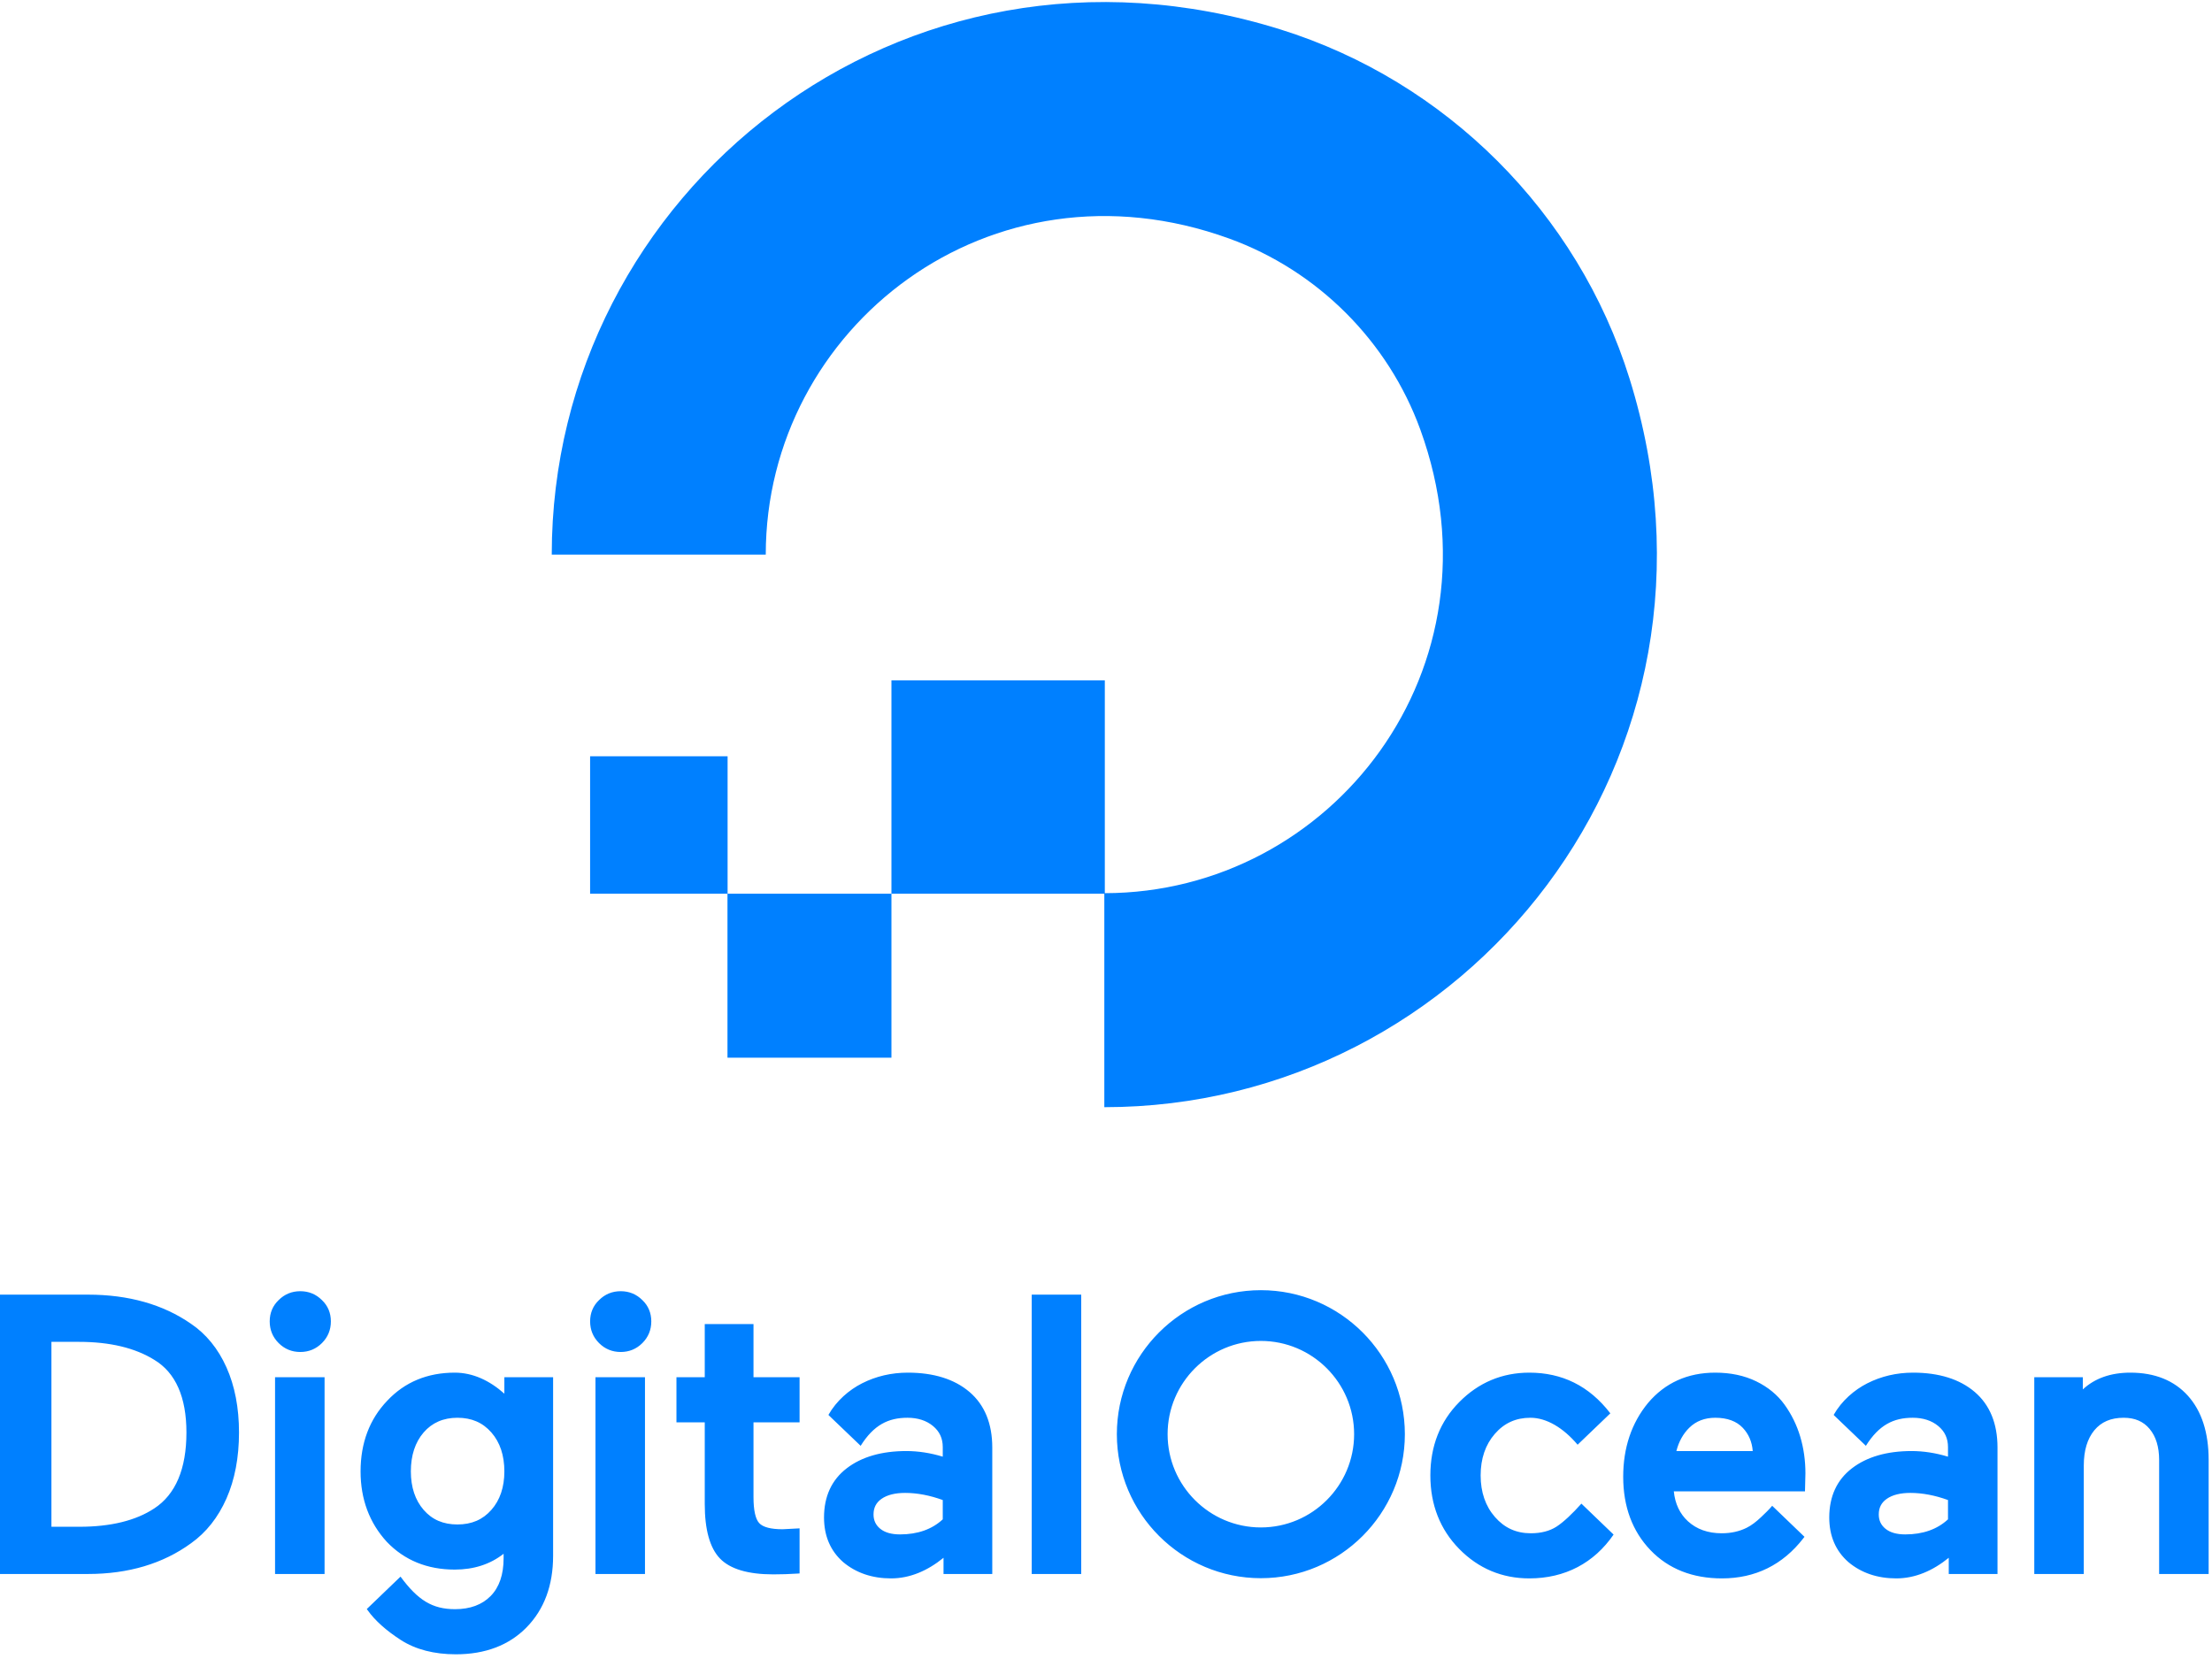
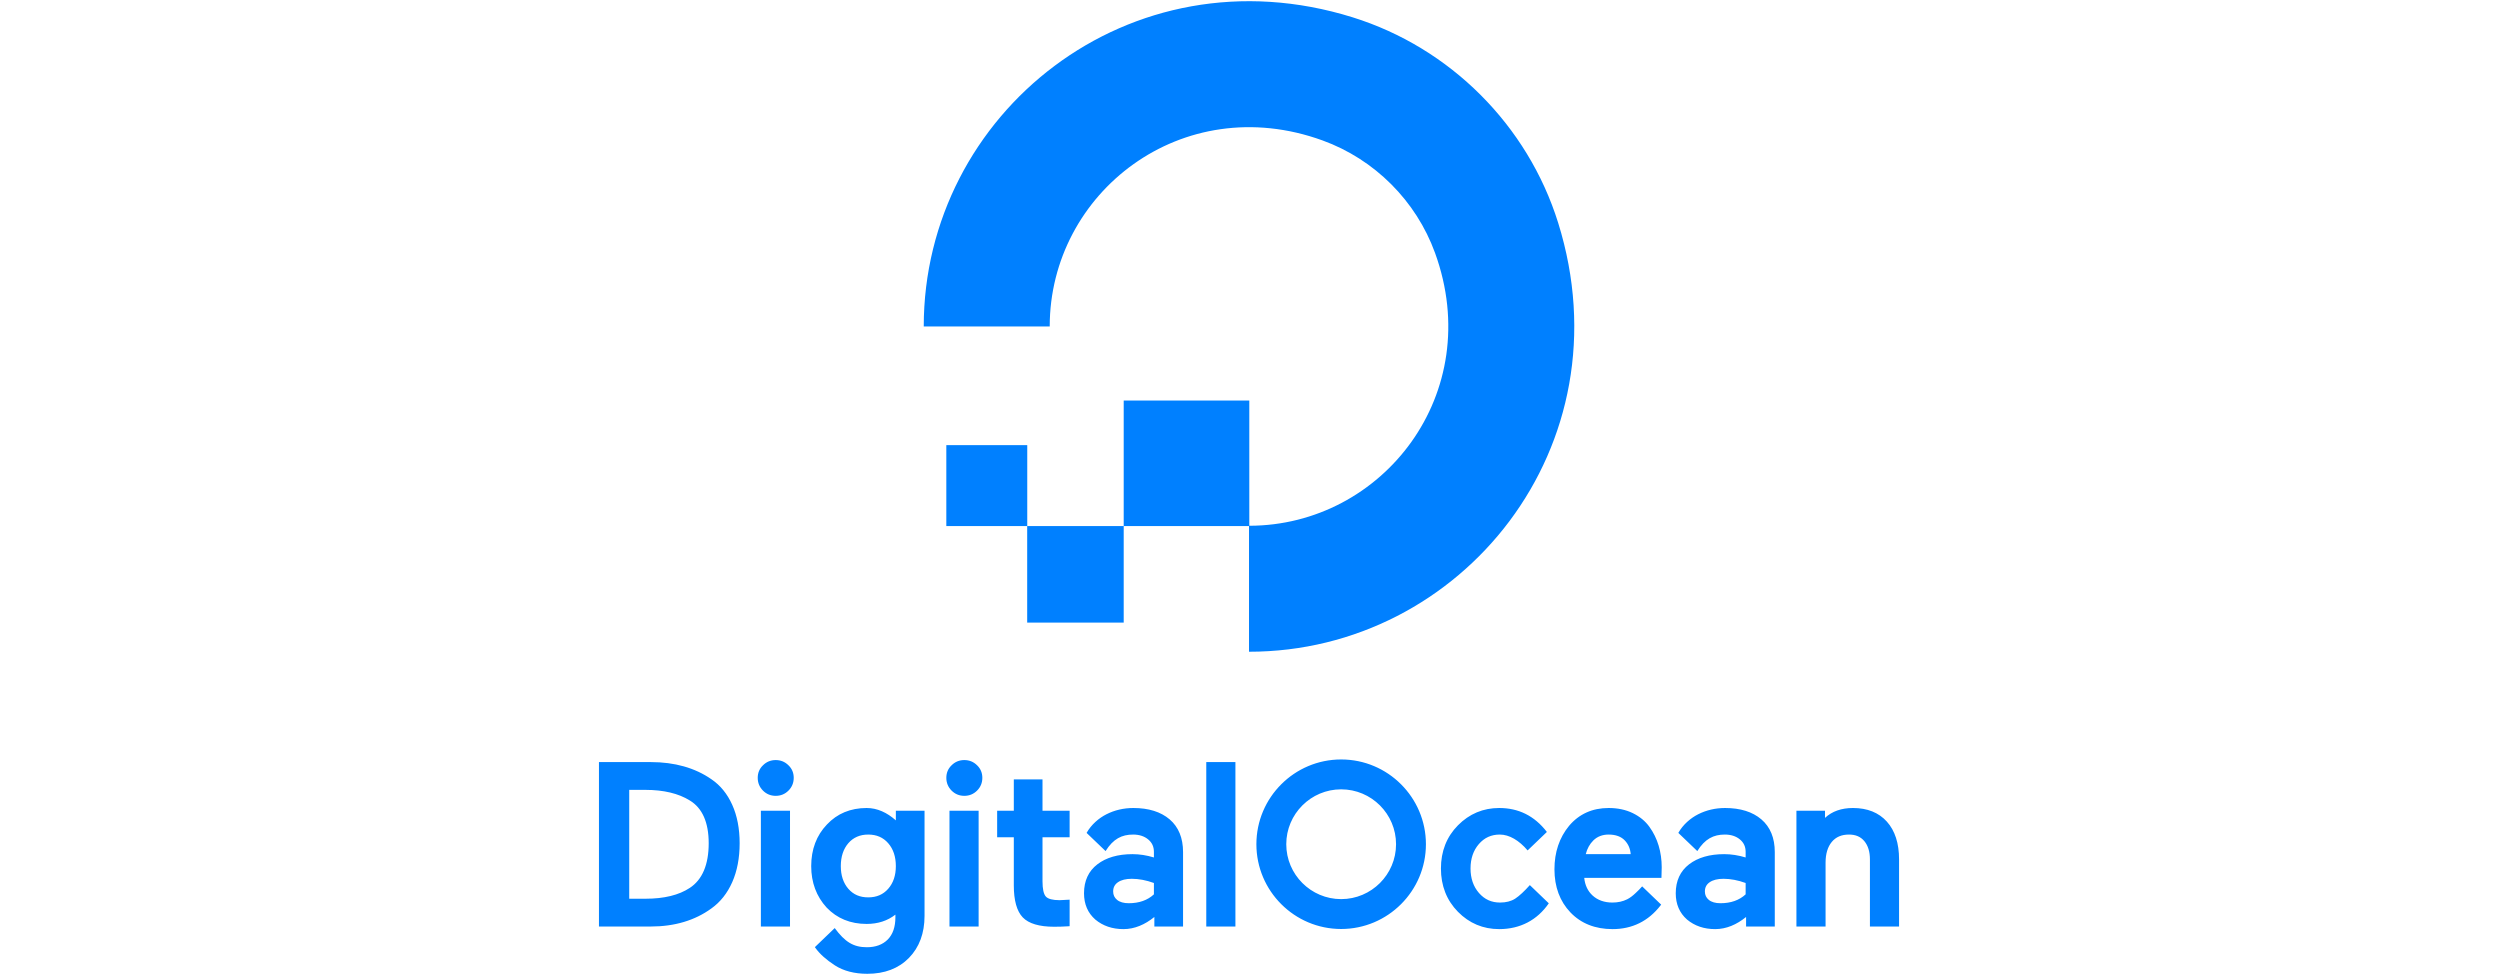
- <svg xmlns="http://www.w3.org/2000/svg" width="256px" height="192px" viewBox="0 0 256 192" version="1.1" preserveAspectRatio="xMidYMid">
+ <svg xmlns="http://www.w3.org/2000/svg" width="256px" height="100px" viewBox="0 0 256 192" version="1.1" preserveAspectRatio="xMidYMid">
  <g fill="#0080FF">
    <path d="M127.806,103.432 L127.806,128.137 C169.68,128.137 202.284,87.684 188.586,43.805 C182.6,24.63 167.363,9.393 148.188,3.407 C104.309,-10.291 63.855,22.313 63.855,64.187 L88.617,64.187 C88.62,64.187 88.623,64.181 88.623,64.181 C88.627,37.902 114.634,17.585 142.262,27.61 C152.498,31.325 160.662,39.488 164.379,49.723 C174.406,77.335 154.119,103.332 127.863,103.369 L127.863,78.744 C127.863,78.744 127.861,78.742 127.859,78.742 L103.173,78.742 C103.171,78.742 103.169,78.746 103.169,78.746 L103.169,103.432 L127.806,103.432 Z M103.164,122.406 L84.197,122.406 L84.193,122.401 L84.193,103.432 L103.169,103.432 L103.169,122.401 C103.169,122.401 103.167,122.406 103.164,122.406 Z M84.206,103.432 L68.306,103.432 C68.299,103.432 68.294,103.428 68.294,103.428 L68.294,87.535 C68.294,87.535 68.299,87.523 68.306,87.523 L84.194,87.523 C84.201,87.523 84.206,87.528 84.206,87.528 L84.206,103.432 Z" />
    <path d="M22.096,153.198 C18.877,150.964 14.871,149.832 10.19,149.832 L0,149.832 L0,182.161 L10.19,182.161 C14.86,182.161 18.867,180.966 22.1,178.611 C23.859,177.362 25.242,175.617 26.209,173.427 C27.172,171.247 27.66,168.676 27.66,165.786 C27.66,162.93 27.172,160.392 26.208,158.244 C25.242,156.085 23.858,154.387 22.096,153.198 Z M5.952,155.296 L9.15,155.296 C12.709,155.296 15.638,155.996 17.859,157.379 C20.325,158.866 21.576,161.694 21.576,165.786 C21.576,170.001 20.322,172.957 17.85,174.575 L17.848,174.575 C15.721,175.982 12.809,176.696 9.194,176.696 L5.952,176.696 L5.952,155.296 Z M31.833,182.161 L37.563,182.161 L37.563,159.391 L31.833,159.391 L31.833,182.161 Z M34.753,149.434 C33.774,149.434 32.93,149.781 32.25,150.461 C31.563,151.116 31.214,151.947 31.214,152.929 C31.214,153.908 31.561,154.752 32.246,155.436 C32.93,156.122 33.774,156.469 34.753,156.469 C35.732,156.469 36.575,156.122 37.261,155.436 C37.947,154.751 38.293,153.907 38.293,152.929 C38.293,151.948 37.945,151.118 37.261,150.466 C36.575,149.781 35.732,149.434 34.753,149.434 Z M58.371,161.293 C56.643,159.756 54.714,158.86 52.628,158.86 C49.465,158.86 46.836,159.954 44.815,162.11 C42.769,164.248 41.73,167 41.73,170.289 C41.73,173.503 42.752,176.246 44.772,178.446 C46.807,180.574 49.451,181.652 52.628,181.652 C54.837,181.652 56.736,181.037 58.283,179.822 L58.283,180.347 C58.283,182.236 57.777,183.706 56.78,184.715 C55.783,185.723 54.401,186.234 52.673,186.234 C50.028,186.234 48.37,185.195 46.352,182.467 L42.45,186.216 L42.555,186.364 C43.398,187.546 44.689,188.704 46.393,189.804 C48.097,190.899 50.239,191.456 52.761,191.456 C56.163,191.456 58.914,190.407 60.94,188.34 C62.978,186.261 64.012,183.478 64.012,180.07 L64.012,159.391 L58.371,159.391 L58.371,161.293 Z M56.868,174.741 C55.867,175.879 54.581,176.43 52.938,176.43 C51.295,176.43 50.016,175.879 49.029,174.743 C48.048,173.612 47.549,172.114 47.549,170.289 C47.549,168.435 48.048,166.918 49.03,165.779 C50.003,164.653 51.318,164.081 52.938,164.081 C54.579,164.081 55.866,164.637 56.868,165.782 C57.865,166.92 58.371,168.436 58.371,170.289 C58.371,172.113 57.865,173.612 56.868,174.741 Z M68.915,182.161 L74.645,182.161 L74.645,159.391 L68.915,159.391 L68.915,182.161 Z M71.836,149.434 C70.856,149.434 70.012,149.781 69.332,150.461 C68.645,151.116 68.296,151.947 68.296,152.929 C68.296,153.908 68.643,154.752 69.328,155.436 C70.012,156.122 70.856,156.469 71.836,156.469 C72.814,156.469 73.658,156.122 74.344,155.436 C75.029,154.751 75.376,153.907 75.376,152.929 C75.376,151.948 75.027,151.118 74.344,150.466 C73.658,149.781 72.814,149.434 71.836,149.434 Z M87.204,153.239 L81.563,153.239 L81.563,159.391 L78.287,159.391 L78.287,164.613 L81.563,164.613 L81.563,174.071 C81.563,177.031 82.154,179.149 83.321,180.365 C84.491,181.587 86.568,182.206 89.495,182.206 C90.426,182.206 91.363,182.175 92.279,182.115 L92.537,182.098 L92.537,176.88 L90.573,176.983 C89.208,176.983 88.298,176.743 87.865,176.272 C87.426,175.792 87.204,174.778 87.204,173.259 L87.204,164.613 L92.537,164.613 L92.537,159.391 L87.204,159.391 L87.204,153.239 Z M112.202,161.094 L112.201,161.094 C110.465,159.612 108.065,158.86 105.068,158.86 C103.161,158.86 101.379,159.278 99.766,160.096 C98.274,160.853 96.809,162.106 95.878,163.746 L95.936,163.815 L99.605,167.328 C101.116,164.918 102.797,164.081 105.025,164.081 C106.222,164.081 107.215,164.403 107.979,165.036 C108.738,165.665 109.108,166.465 109.108,167.478 L109.108,168.584 C107.688,168.152 106.27,167.933 104.892,167.933 C102.04,167.933 99.72,168.604 97.997,169.927 C96.251,171.266 95.366,173.182 95.366,175.623 C95.366,177.762 96.112,179.5 97.589,180.792 C99.079,182.038 100.939,182.671 103.122,182.671 C105.303,182.671 107.344,181.791 109.197,180.286 L109.197,182.161 L114.838,182.161 L114.838,167.523 C114.838,164.752 113.951,162.589 112.202,161.094 Z M102.029,173.46 C102.678,173.007 103.597,172.778 104.758,172.778 C106.138,172.778 107.6,173.055 109.108,173.602 L109.108,175.836 C107.863,176.993 106.199,177.581 104.162,177.581 C103.17,177.581 102.399,177.36 101.869,176.924 C101.349,176.498 101.096,175.955 101.096,175.268 C101.096,174.487 101.401,173.895 102.029,173.46 Z M119.403,182.161 L125.133,182.161 L125.133,149.832 L119.403,149.832 L119.403,182.161 Z M145.922,182.648 C136.732,182.648 129.256,175.172 129.256,165.982 C129.256,156.792 136.732,149.315 145.922,149.315 C155.112,149.315 162.588,156.792 162.588,165.982 C162.588,175.172 155.112,182.648 145.922,182.648 Z M145.922,155.189 C139.971,155.189 135.13,160.03 135.13,165.982 C135.13,171.933 139.971,176.774 145.922,176.774 C151.873,176.774 156.715,171.933 156.715,165.982 C156.715,160.03 151.873,155.189 145.922,155.189 Z M183.019,174.019 C181.994,175.168 180.946,176.164 180.138,176.681 L180.138,176.682 C179.346,177.19 178.346,177.449 177.167,177.449 C175.478,177.449 174.121,176.834 173.015,175.567 C171.915,174.308 171.358,172.689 171.358,170.753 C171.358,168.819 171.908,167.202 172.994,165.952 C174.085,164.693 175.435,164.081 177.122,164.081 C178.968,164.081 180.914,165.229 182.581,167.201 L186.368,163.569 C183.899,160.355 180.749,158.86 176.99,158.86 C173.844,158.86 171.117,160.006 168.885,162.265 C166.665,164.507 165.539,167.364 165.539,170.753 C165.539,174.144 166.664,177.007 168.882,179.265 C171.102,181.524 173.83,182.671 176.99,182.671 C181.138,182.671 184.487,180.88 186.744,177.599 L183.019,174.019 Z M206.535,162.572 C205.723,161.44 204.617,160.529 203.246,159.862 C201.879,159.197 200.286,158.86 198.511,158.86 C195.313,158.86 192.695,160.04 190.73,162.369 C188.823,164.681 187.857,167.553 187.857,170.909 C187.857,174.359 188.917,177.216 191.009,179.398 C193.089,181.569 195.874,182.671 199.285,182.671 C203.149,182.671 206.32,181.108 208.709,178.026 L208.838,177.86 L205.1,174.268 C204.754,174.686 204.263,175.16 203.814,175.582 C203.249,176.116 202.717,176.529 202.149,176.812 C201.292,177.238 200.332,177.449 199.257,177.449 C197.67,177.449 196.355,176.982 195.35,176.061 C194.41,175.199 193.86,174.037 193.714,172.602 L208.895,172.602 L208.946,170.511 C208.946,169.03 208.744,167.605 208.347,166.272 C207.95,164.937 207.34,163.691 206.535,162.572 Z M194.012,167.933 C194.288,166.844 194.79,165.937 195.509,165.232 C196.285,164.468 197.296,164.081 198.512,164.081 C199.901,164.081 200.977,164.476 201.708,165.258 C202.386,165.98 202.768,166.879 202.848,167.933 L194.012,167.933 Z M228.54,161.094 L228.539,161.094 C226.803,159.612 224.402,158.86 221.406,158.86 C219.499,158.86 217.717,159.278 216.104,160.096 C214.611,160.853 213.146,162.106 212.216,163.746 L212.274,163.815 L215.943,167.328 C217.454,164.918 219.135,164.081 221.362,164.081 C222.56,164.081 223.553,164.403 224.317,165.036 C225.076,165.665 225.446,166.465 225.446,167.478 L225.446,168.584 C224.025,168.152 222.608,167.933 221.229,167.933 C218.378,167.933 216.057,168.604 214.334,169.927 C212.589,171.266 211.704,173.182 211.704,175.623 C211.704,177.762 212.45,179.5 213.927,180.792 C215.416,182.038 217.277,182.671 219.459,182.671 C221.641,182.671 223.682,181.791 225.534,180.286 L225.534,182.161 L231.176,182.161 L231.176,167.523 C231.176,164.752 230.289,162.589 228.54,161.094 Z M218.367,173.46 C219.016,173.007 219.934,172.778 221.096,172.778 C222.476,172.778 223.938,173.055 225.446,173.602 L225.446,175.836 C224.2,176.993 222.537,177.581 220.499,177.581 C219.508,177.581 218.737,177.36 218.207,176.924 C217.687,176.498 217.434,175.955 217.434,175.268 C217.434,174.487 217.739,173.895 218.367,173.46 Z M253.218,161.541 C251.622,159.763 249.38,158.86 246.551,158.86 C244.278,158.86 242.432,159.513 241.051,160.801 L241.051,159.391 L235.432,159.391 L235.432,182.161 L241.162,182.161 L241.162,169.603 C241.162,167.878 241.573,166.508 242.382,165.53 C243.19,164.556 244.3,164.081 245.777,164.081 C247.075,164.081 248.058,164.505 248.784,165.376 C249.513,166.251 249.882,167.457 249.882,168.962 L249.882,182.161 L255.612,182.161 L255.612,168.962 C255.612,165.808 254.807,163.312 253.218,161.541 Z" />
  </g>
</svg>
